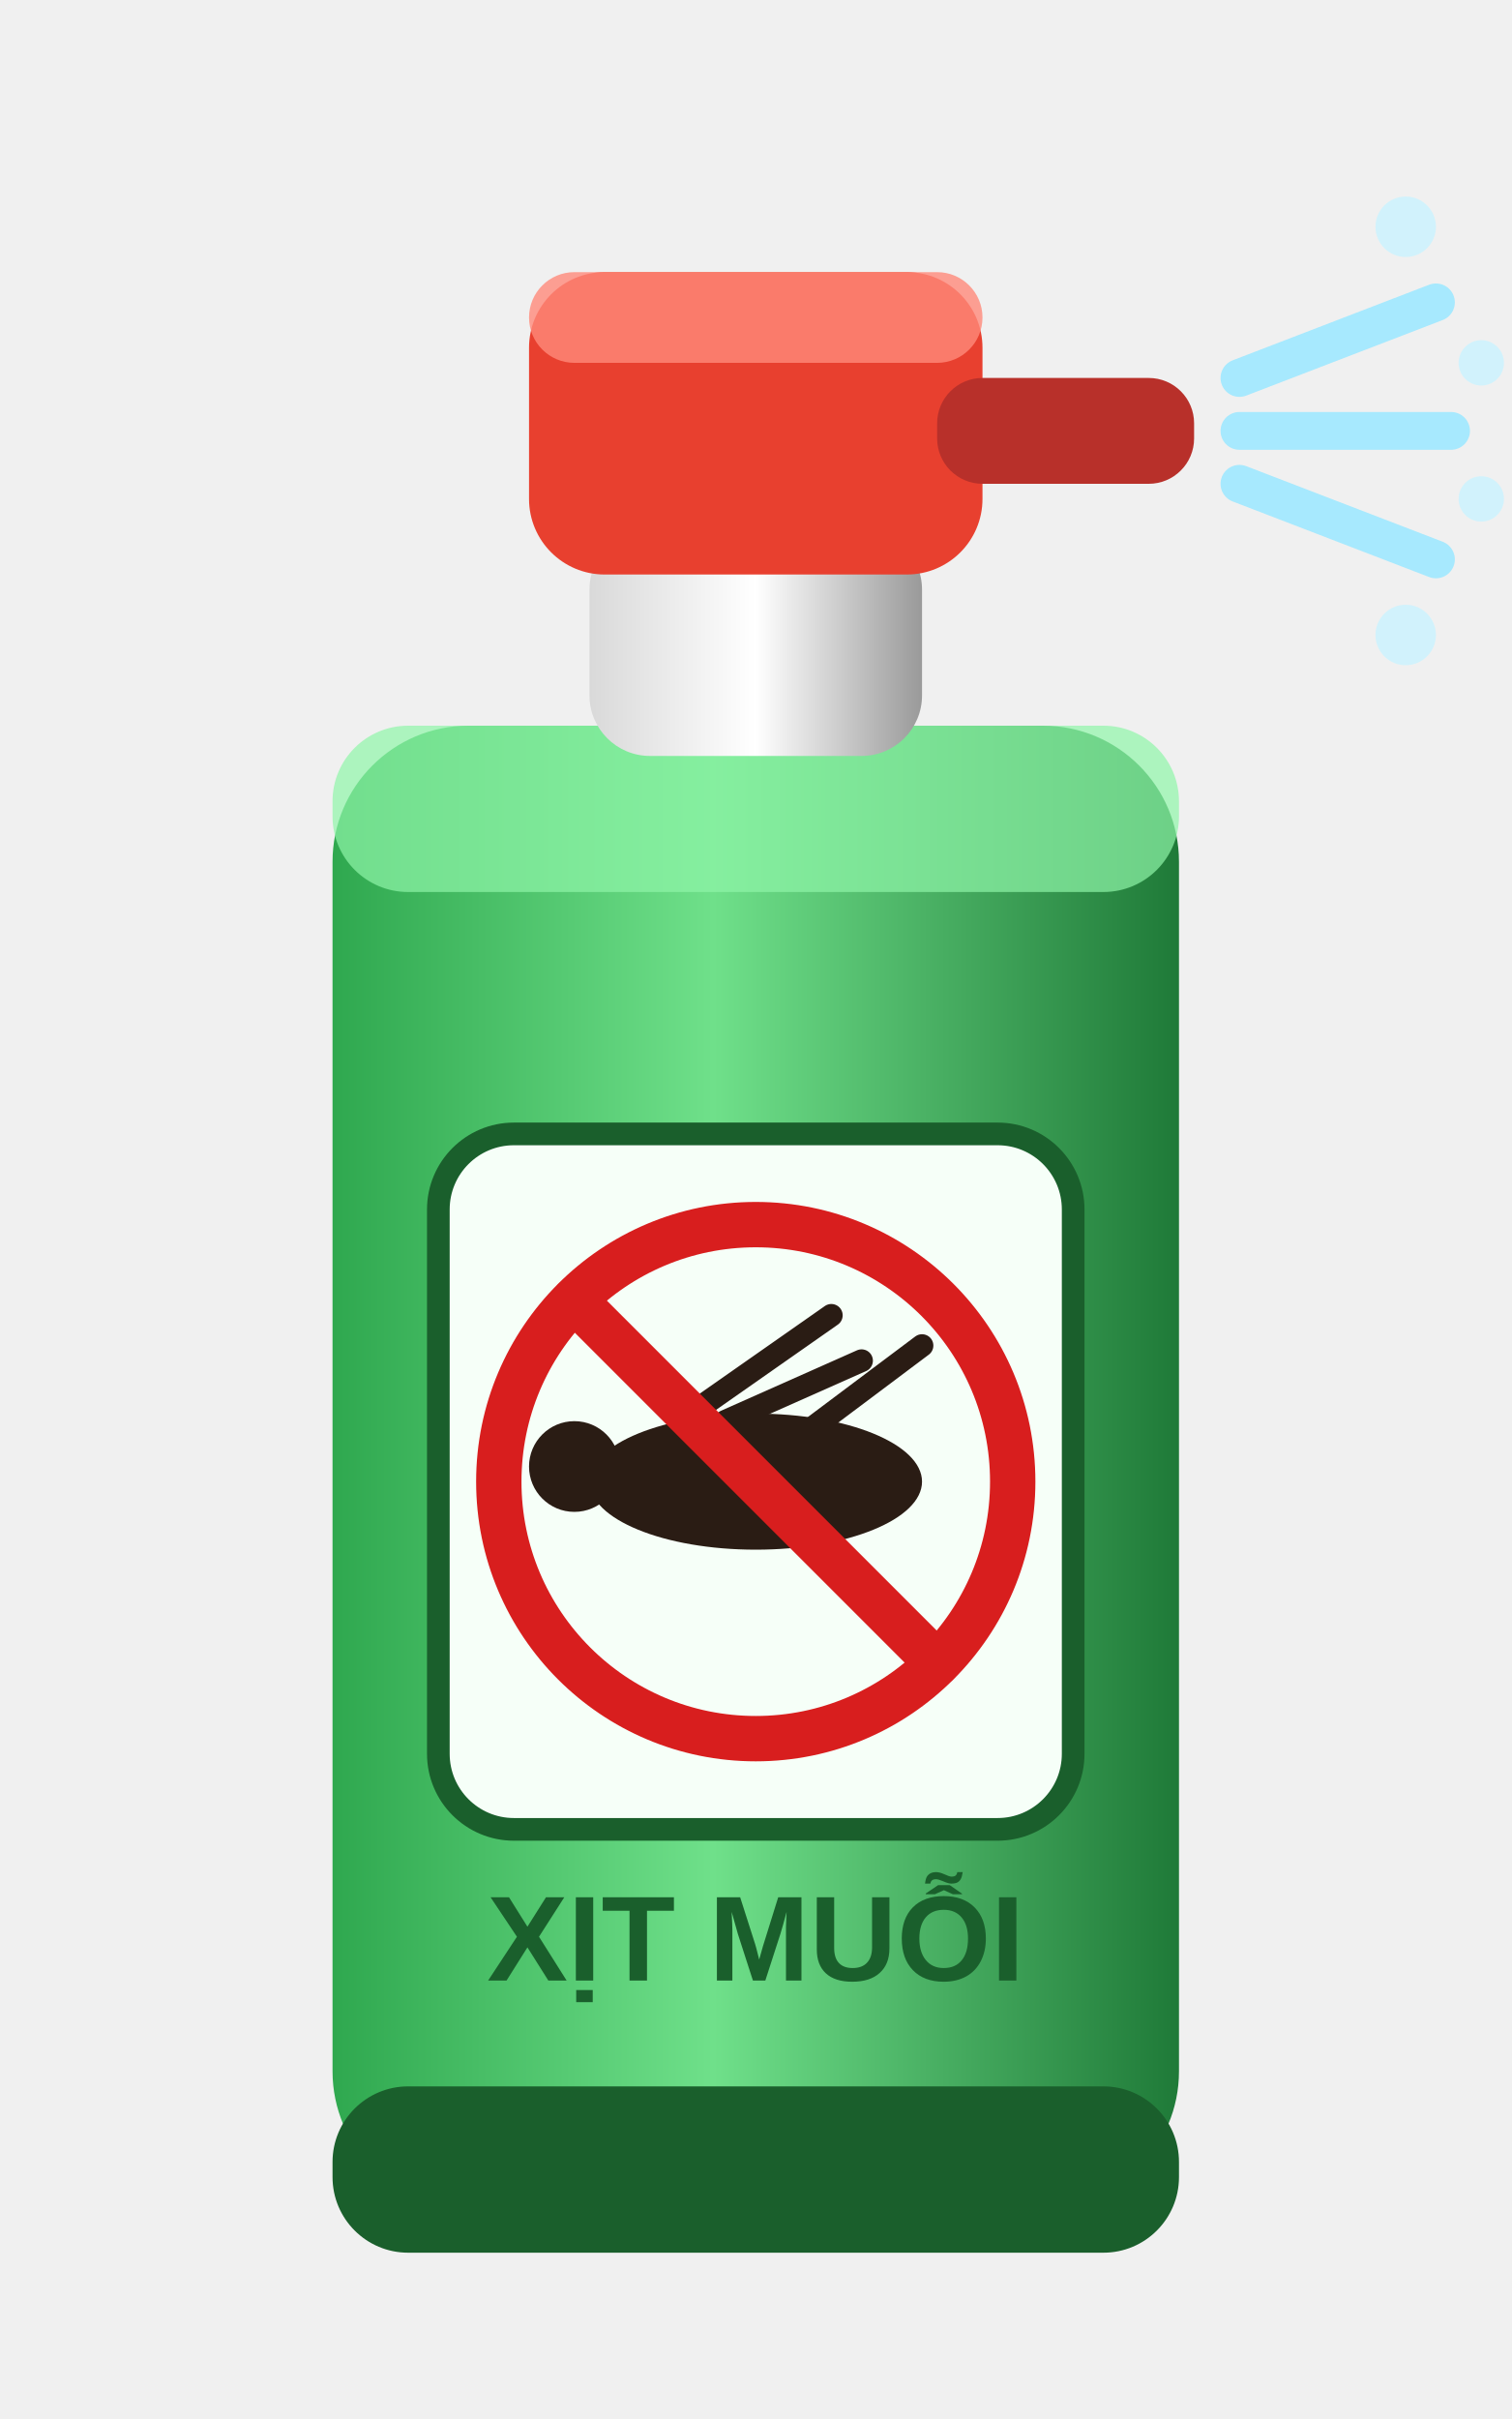
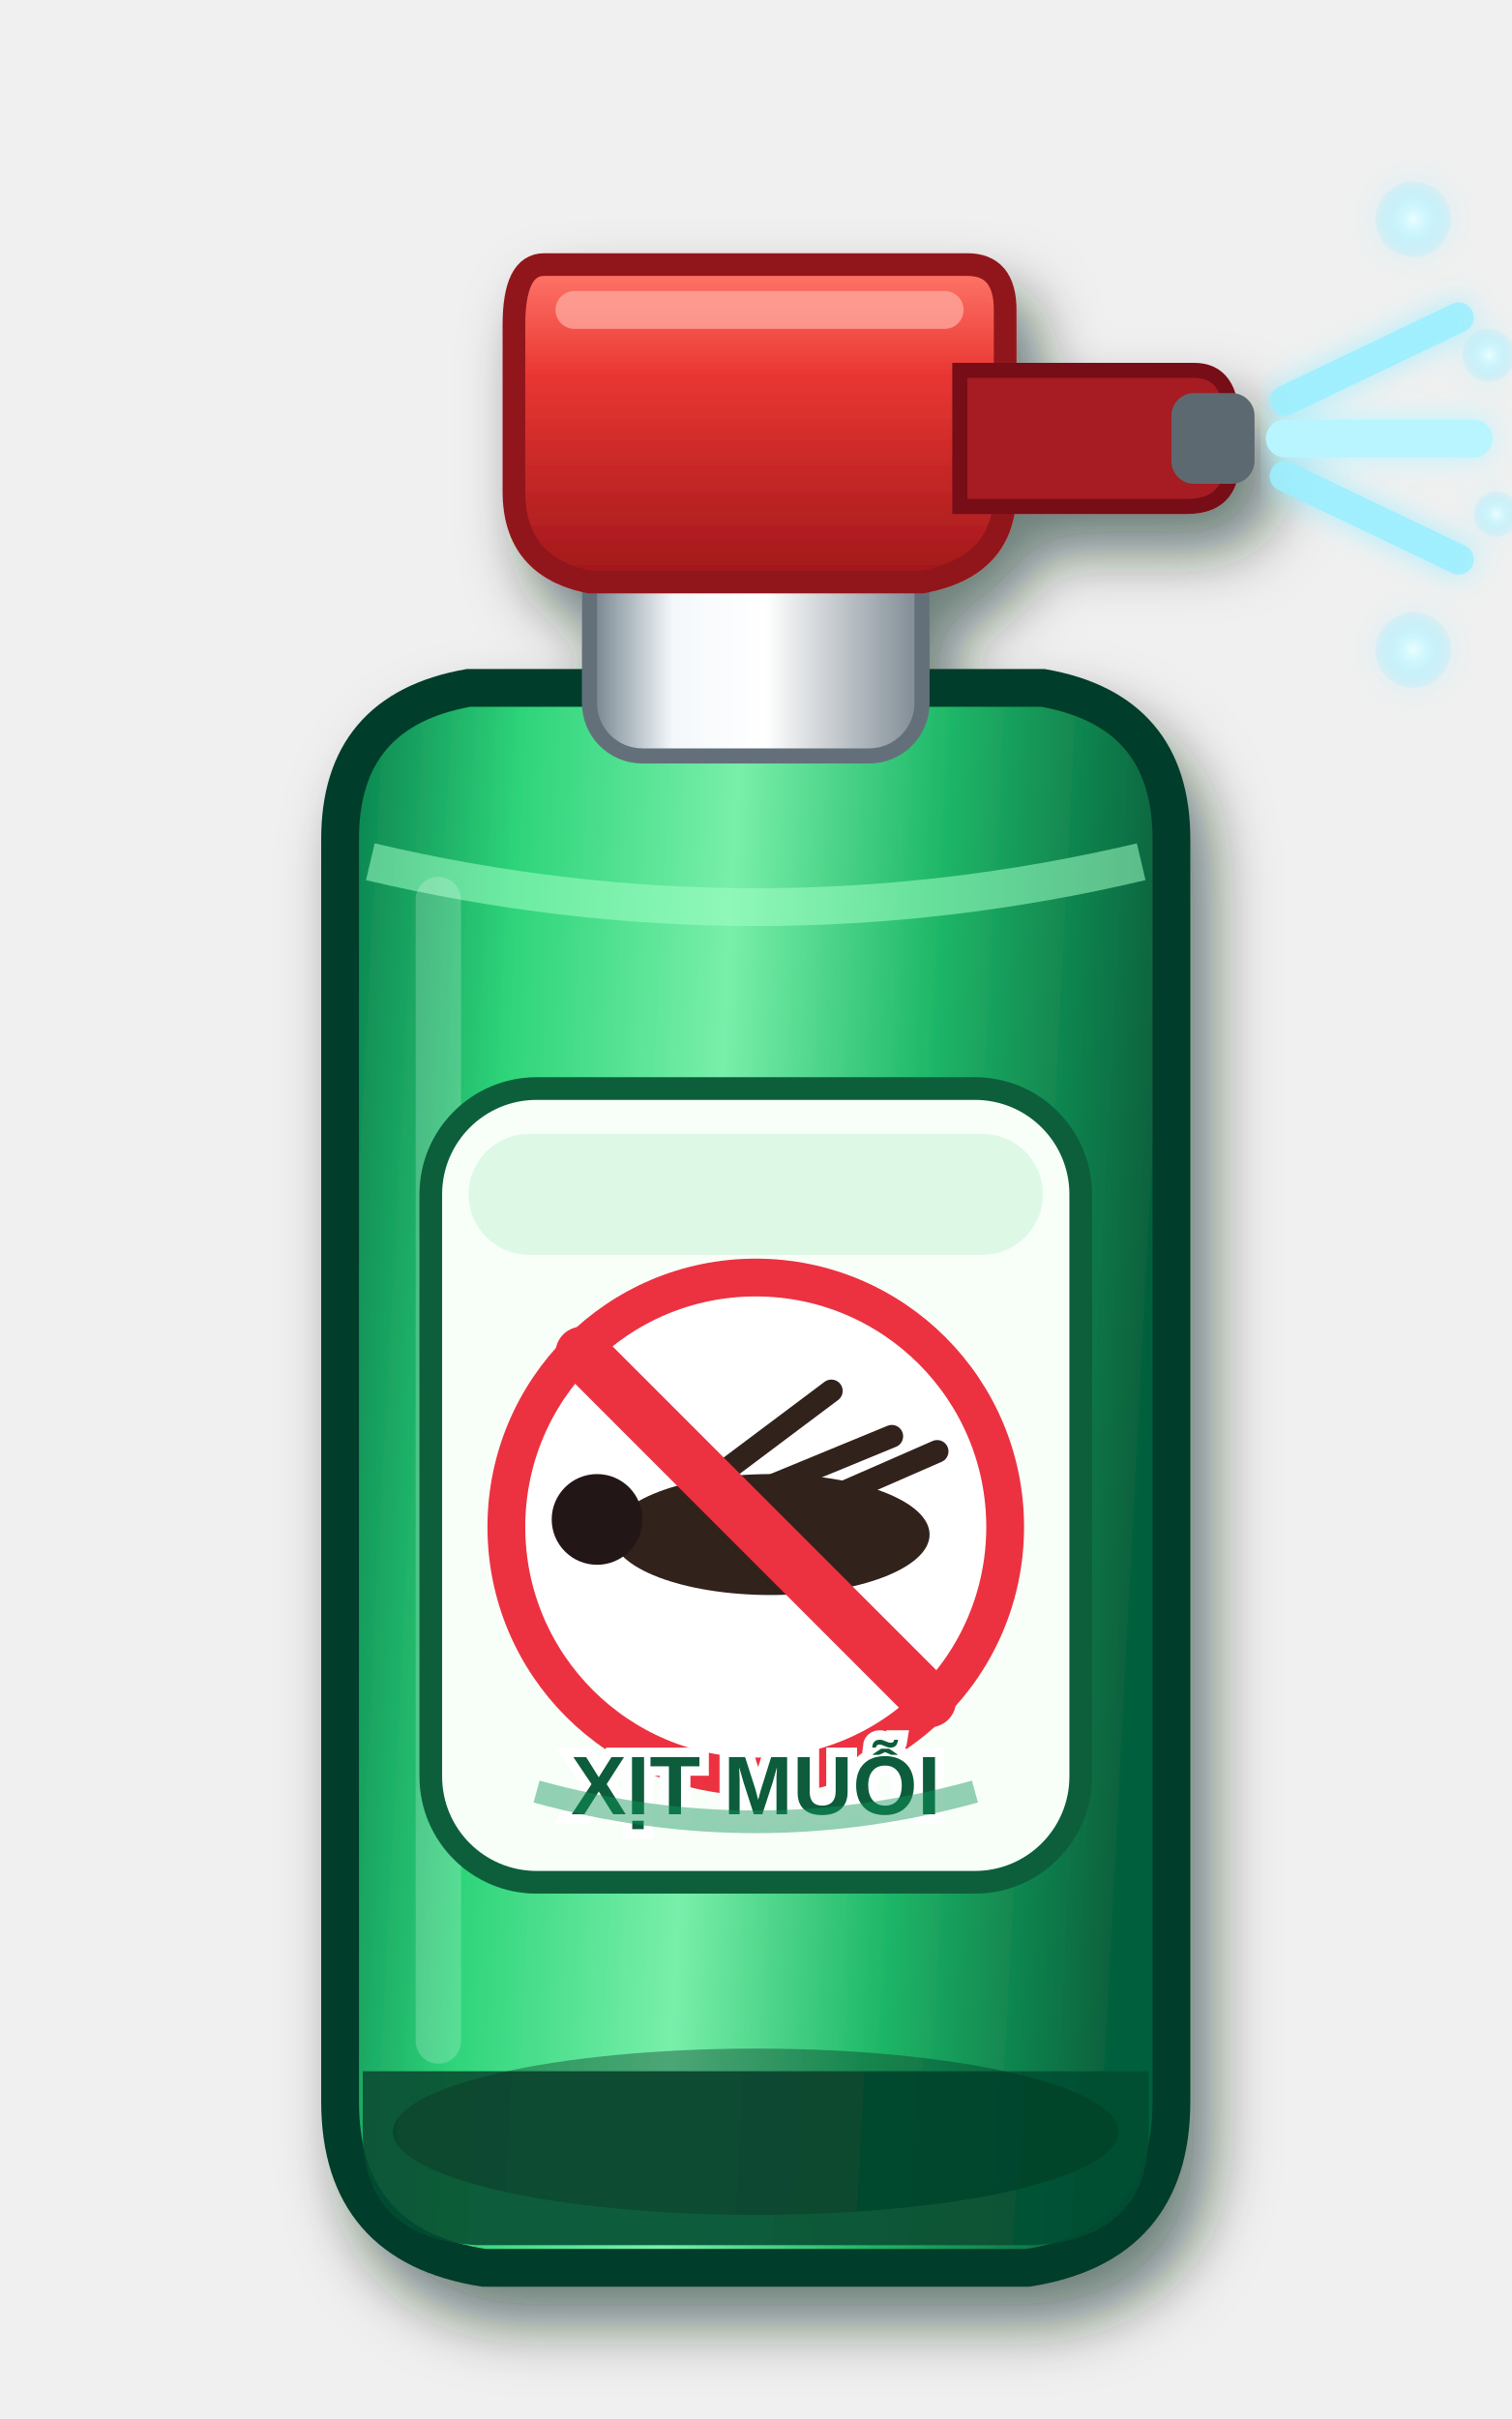
<svg xmlns="http://www.w3.org/2000/svg" viewBox="0 0 200 320" width="200" height="320">
  <defs>
-     <linearGradient id="can" x1="0" y1="0" x2="1" y2="0">
-       <stop offset="0" stop-color="#2fa84f" />
-       <stop offset=".45" stop-color="#6fe08a" />
-       <stop offset="1" stop-color="#1f7a38" />
+     <linearGradient id="can" x1="0" y1="0" x2="1" y2=".1">
+       <stop stop-color="#087c4c" />
+       <stop offset=".22" stop-color="#2ed47a" />
+       <stop offset=".48" stop-color="#79efaa" />
+       <stop offset=".72" stop-color="#20b969" />
+       <stop offset="1" stop-color="#06613d" />
    </linearGradient>
-     <linearGradient id="cap" x1="0" y1="0" x2="1" y2="0">
-       <stop offset="0" stop-color="#d9d9d9" />
-       <stop offset=".5" stop-color="#ffffff" />
-       <stop offset="1" stop-color="#9a9a9a" />
+     <linearGradient id="metal" x1="0" y1="0" x2="1" y2="0">
+       <stop stop-color="#71808b" />
+       <stop offset=".25" stop-color="#f4f8fb" />
+       <stop offset=".53" stop-color="#fff" />
+       <stop offset="1" stop-color="#7d8992" />
    </linearGradient>
+     <linearGradient id="red" x1="0" y1="0" x2="0" y2="1">
+       <stop stop-color="#ff786b" />
+       <stop offset=".35" stop-color="#e93632" />
+       <stop offset="1" stop-color="#9f171b" />
+     </linearGradient>
+     <radialGradient id="mist">
+       <stop stop-color="#eaffff" stop-opacity=".95" />
+       <stop offset="1" stop-color="#8ce8ff" stop-opacity=".15" />
+     </radialGradient>
+     <filter id="shadow" x="-30%" y="-20%" width="180%" height="160%">
+       <feDropShadow dx="3" dy="5" stdDeviation="4" flood-color="#021c12" flood-opacity=".55" />
+     </filter>
+     <filter id="glow">
+       <feGaussianBlur stdDeviation="2" result="b" />
+       <feMerge>
+         <feMergeNode in="b" />
+         <feMergeNode in="SourceGraphic" />
+       </feMerge>
+     </filter>
  </defs>
-   <rect x="44" y="96" width="112" height="196" rx="18" fill="url(#can)" />
-   <rect x="44" y="276" width="112" height="22" rx="10" fill="#1a5f2c" />
-   <rect x="44" y="96" width="112" height="22" rx="10" fill="#8ff5a8" opacity=".7" />
-   <rect x="58" y="150" width="84" height="92" rx="10" fill="#f6fff8" stroke="#1a5f2c" stroke-width="3" />
-   <g transform="translate(100 196)">
-     <ellipse cx="0" cy="0" rx="22" ry="9" fill="#2a1c14" />
-     <circle cx="-24" cy="-2" r="6" fill="#2a1c14" />
-     <path d="M-10 -8 L 10 -22 M-4 -8 L 14 -16 M6 -6 L 22 -18" stroke="#2a1c14" stroke-width="3" stroke-linecap="round" />
-     <circle cx="0" cy="0" r="34" fill="none" stroke="#d81e1e" stroke-width="6" />
-     <path d="M-24 -24 L 24 24" stroke="#d81e1e" stroke-width="6" stroke-linecap="round" />
+   <g filter="url(#shadow)">
+     <path d="M45 111 Q45 94 62 91 H138 Q155 94 155 111 V278 Q155 297 136 300 H64 Q45 297 45 278Z" fill="url(#can)" stroke="#063e29" stroke-width="5" />
+     <path d="M49 114 Q100 126 151 114" fill="none" stroke="#a1ffc5" stroke-width="5" opacity=".55" />
+     <path d="M58 119 V270" stroke="#fff" stroke-width="6" stroke-linecap="round" opacity=".2" />
+     <path d="M48 274 H152 V282 Q152 296 137 297 H63 Q48 296 48 282Z" fill="#064e32" opacity=".9" />
+     <ellipse cx="100" cy="282" rx="48" ry="11" fill="#022f20" opacity=".38" />
+     <rect x="57" y="144" width="86" height="105" rx="14" fill="#f8fff9" stroke="#075f3a" stroke-width="3" />
+     <rect x="62" y="150" width="76" height="16" rx="8" fill="#ddf9e6" />
+     <g transform="translate(100 202)">
+       <circle r="33" fill="#fff" stroke="#ec3040" stroke-width="5" />
+       <ellipse cx="2" cy="1" rx="21" ry="8" fill="#30201a" />
+       <circle cx="-21" cy="-1" r="6" fill="#241713" />
+       <path d="M-6-6 L10-18 M1-5 L18-12 M8-3 L24-10" stroke="#30201a" stroke-width="3" stroke-linecap="round" />
+       <path d="M-23-23 L23 23" stroke="#ec3040" stroke-width="7" stroke-linecap="round" />
+     </g>
+     <text x="100" y="240" text-anchor="middle" font-family="Arial, sans-serif" font-size="11" font-weight="900" fill="#075c3b" stroke="#fff" stroke-width="2.5" paint-order="stroke">XỊT MUỖI</text>
+     <path d="M71 237 Q100 245 129 237" fill="none" stroke="#15965a" stroke-width="3" opacity=".45" />
+     <rect x="78" y="69" width="44" height="31" rx="7" fill="url(#metal)" stroke="#63707a" stroke-width="2" />
+     <path d="M72 35 H128 Q133 35 133 41 V65 Q133 75 122 77 H78 Q68 75 68 65 V43 Q68 35 72 35Z" fill="url(#red)" stroke="#91161a" stroke-width="3" />
+     <path d="M76 41 H125" stroke="#ffb0a7" stroke-width="5" stroke-linecap="round" opacity=".7" />
+     <path d="M127 49 H158 Q163 49 163 56 V61 Q163 67 157 67 H127Z" fill="#a61d23" stroke="#771016" stroke-width="2" />
+     <rect x="155" y="52" width="11" height="12" rx="3" fill="#5d6971" />
  </g>
-   <text x="100" y="262" text-anchor="middle" font-family="Arial, sans-serif" font-size="16" font-weight="700" fill="#1a5f2c">XỊT MUỖI</text>
-   <rect x="78" y="70" width="44" height="30" rx="8" fill="url(#cap)" />
-   <rect x="70" y="36" width="60" height="40" rx="10" fill="#e8402f" />
-   <rect x="70" y="36" width="60" height="12" rx="6" fill="#ff8a7a" opacity=".8" />
-   <rect x="124" y="50" width="34" height="14" rx="6" fill="#b8302a" />
-   <g stroke="#9ee8ff" stroke-width="5" stroke-linecap="round" opacity=".9">
-     <path d="M164 57 L 192 57" />
-     <path d="M164 50 L 190 40" />
-     <path d="M164 64 L 190 74" />
-   </g>
-   <g fill="#c9f3ff" opacity=".8">
-     <circle cx="186" cy="30" r="4" />
-     <circle cx="196" cy="48" r="3" />
-     <circle cx="196" cy="66" r="3" />
-     <circle cx="186" cy="84" r="4" />
+   <g filter="url(#glow)" stroke-linecap="round">
+     <path d="M170 58 H195" stroke="#b8f5ff" stroke-width="5" />
+     <path d="M170 53 L193 42 M170 63 L193 74" stroke="#9defff" stroke-width="4" opacity=".86" />
+     <g fill="url(#mist)">
+       <circle cx="187" cy="29" r="5" />
+       <circle cx="197" cy="47" r="3.5" />
+       <circle cx="198" cy="68" r="3" />
+       <circle cx="187" cy="86" r="5" />
+     </g>
  </g>
</svg>
